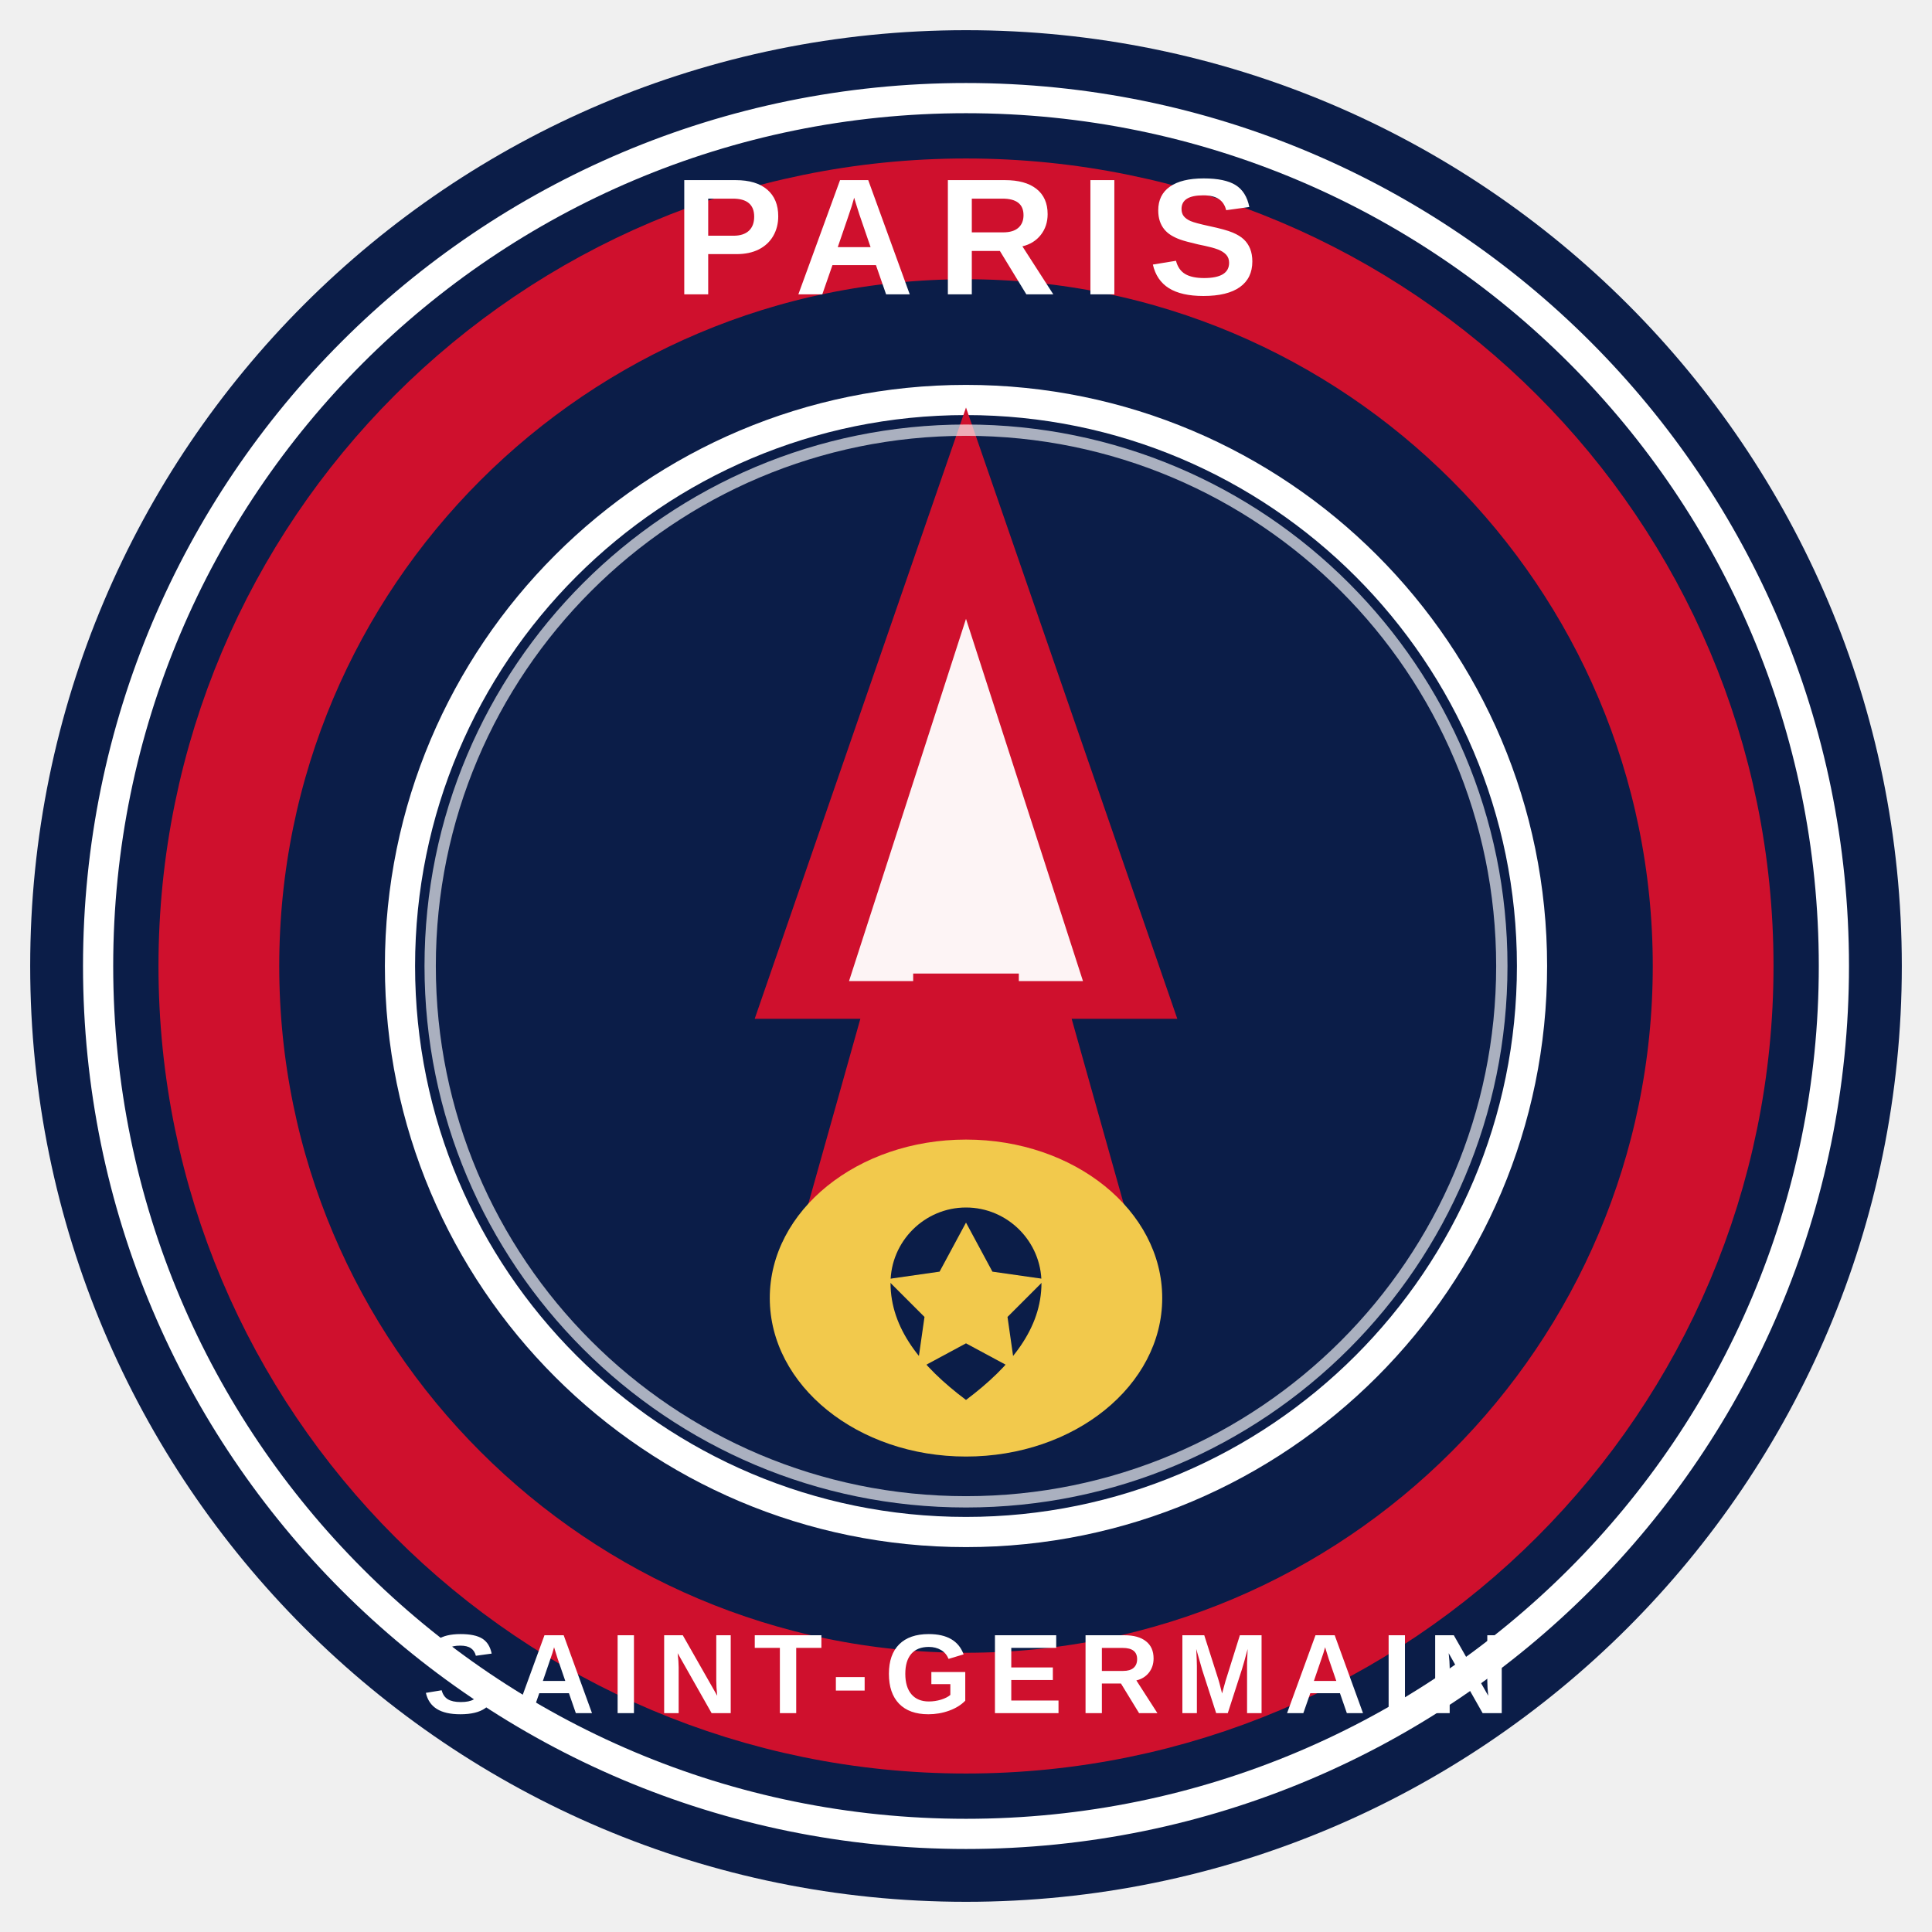
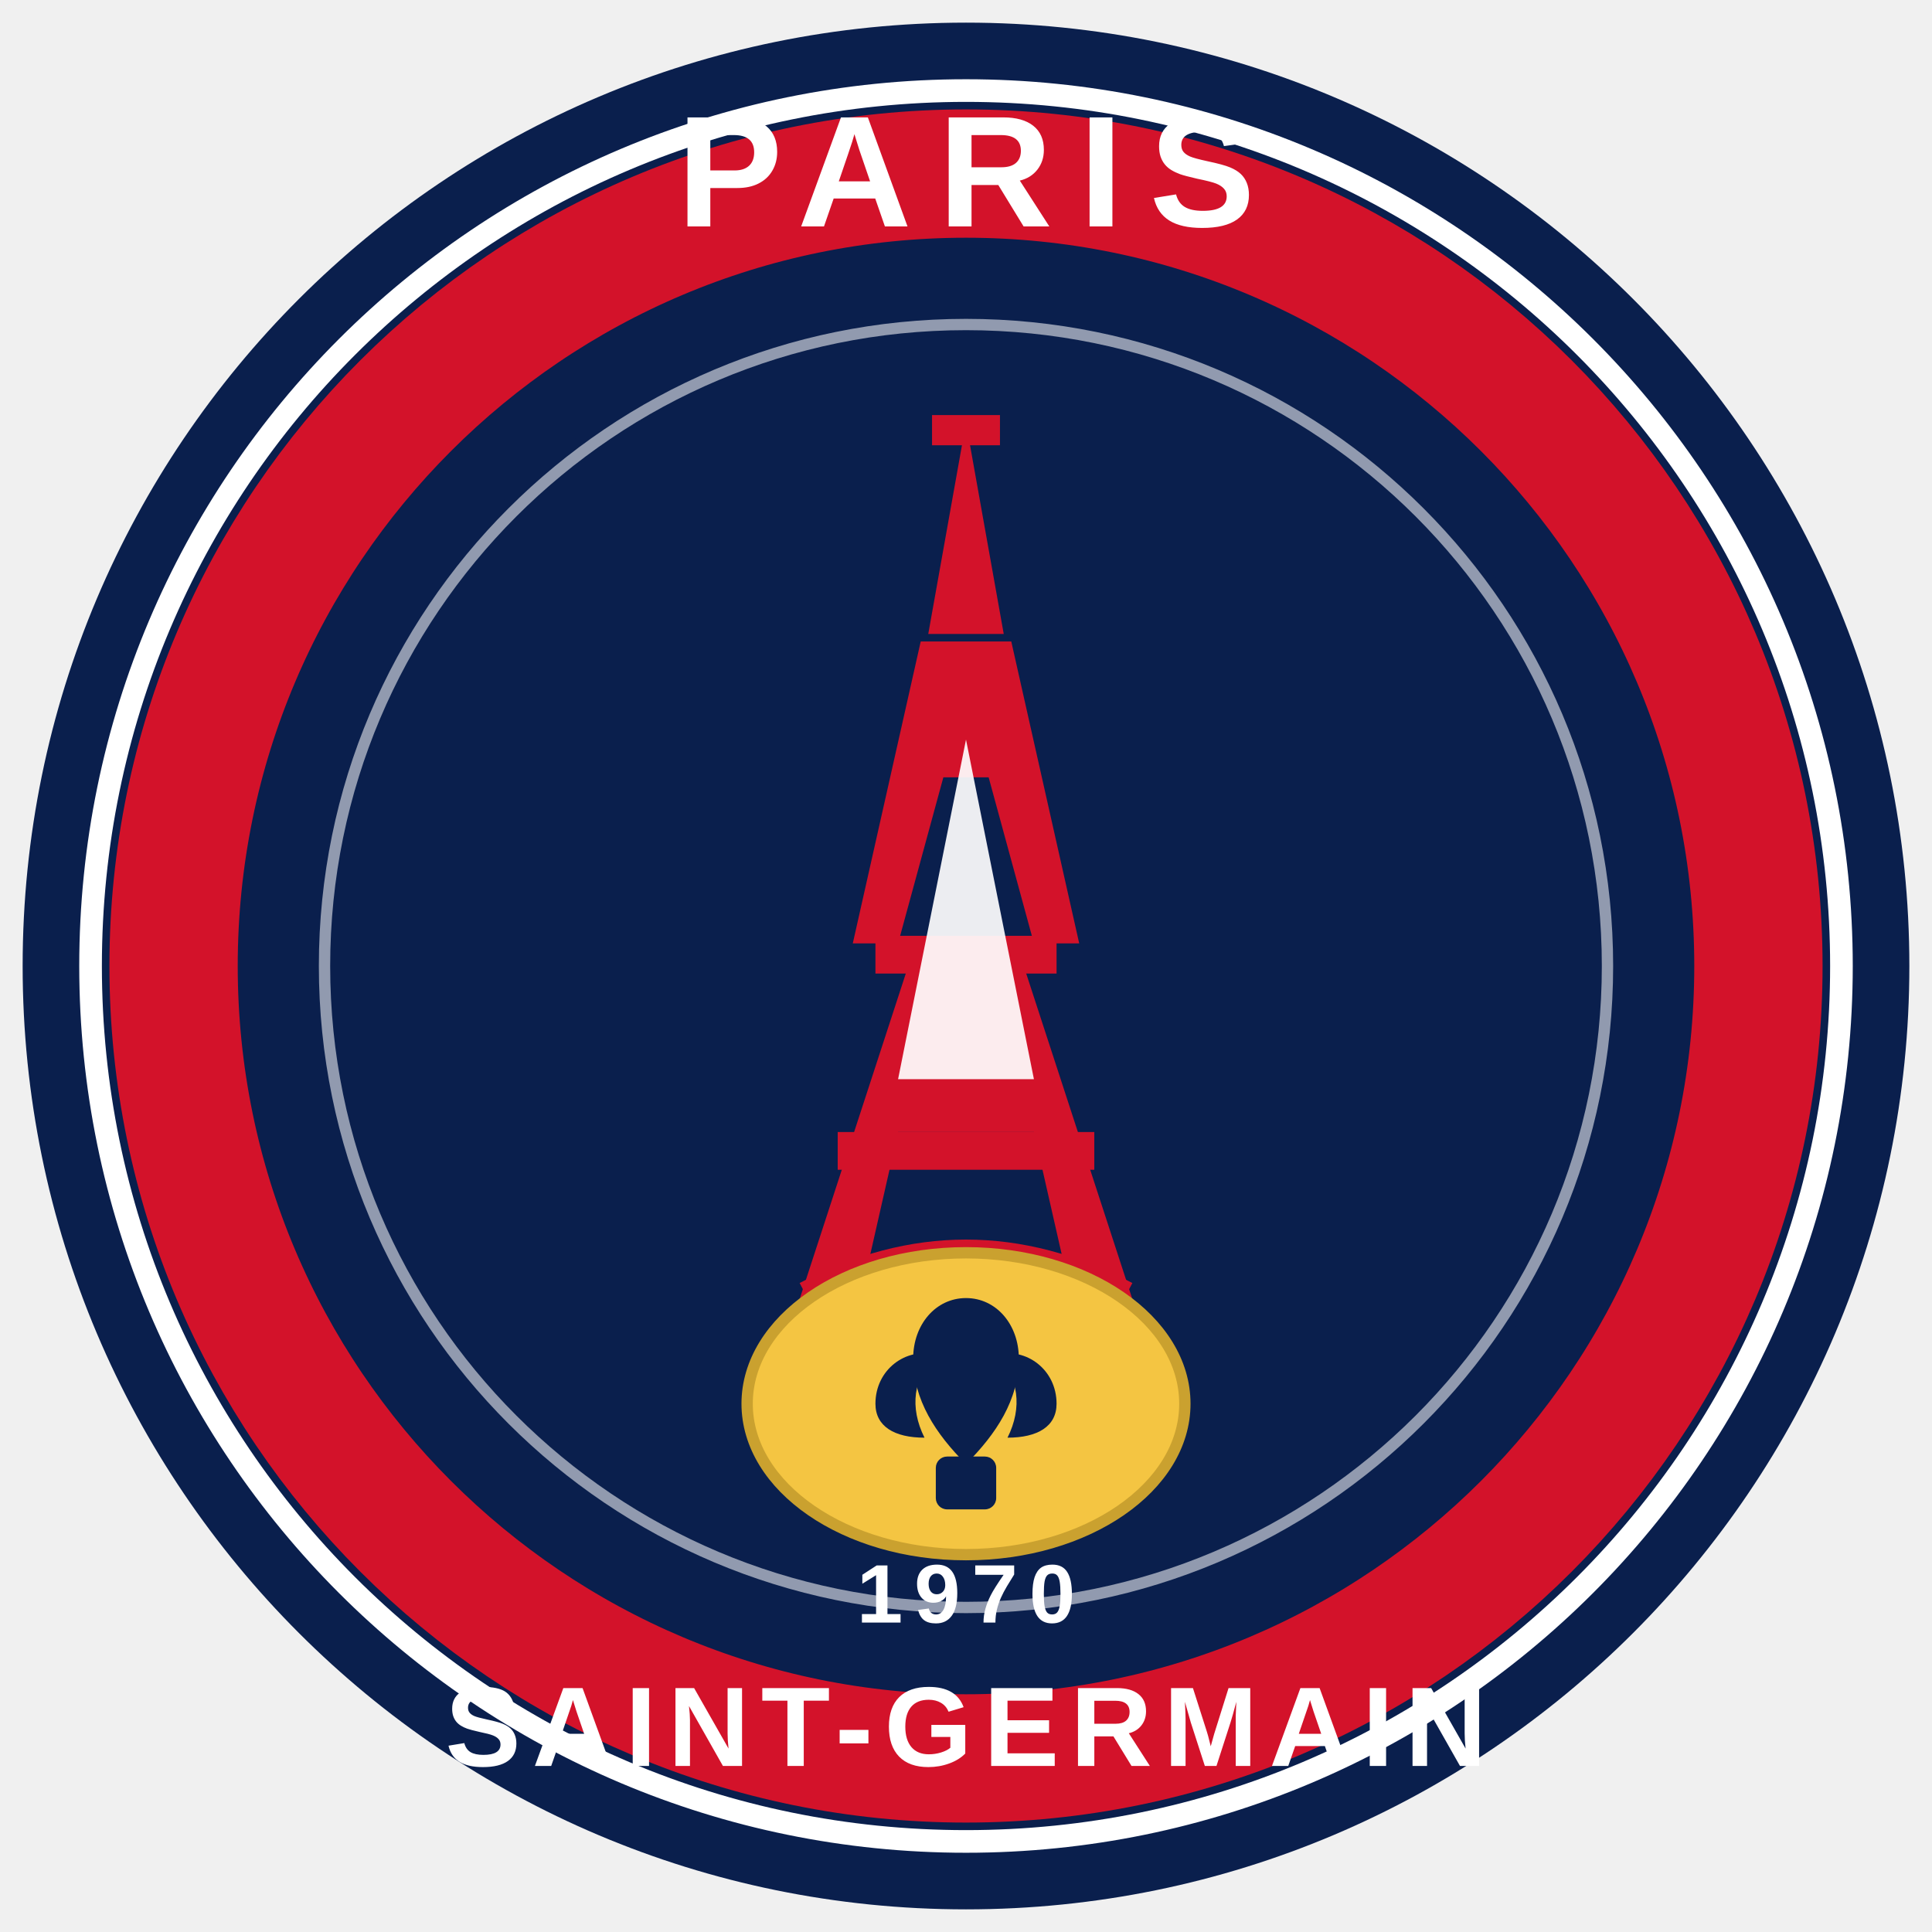
<svg xmlns="http://www.w3.org/2000/svg" viewBox="0 0 512 512" role="img" aria-labelledby="title desc">
-   <circle cx="256" cy="256" r="248" fill="#0b1d48" />
-   <circle cx="256" cy="256" r="230" fill="none" stroke="#ffffff" stroke-width="8" />
-   <circle cx="256" cy="256" r="198" fill="none" stroke="#cf102d" stroke-width="32" />
-   <circle cx="256" cy="256" r="150" fill="#0b1d48" stroke="#ffffff" stroke-width="8" />
-   <text x="256" y="78" text-anchor="middle" font-family="Arial, Helvetica, sans-serif" font-size="44" font-weight="700" fill="#ffffff" letter-spacing="6">PARIS</text>
-   <text x="256" y="454" text-anchor="middle" font-family="Arial, Helvetica, sans-serif" font-size="30" font-weight="700" fill="#ffffff" letter-spacing="4">SAINT-GERMAIN</text>
-   <path fill="#cf102d" d="M256 108L312 270H284L302 334H210L228 270H200L256 108z" />
-   <path fill="#ffffff" opacity="0.95" d="M256 164L287 260H225L256 164z" />
-   <rect x="242" y="258" width="28" height="20" fill="#cf102d" />
-   <ellipse cx="256" cy="344" rx="52" ry="42" fill="#f2c94c" />
-   <path fill="#0b1d48" d="M256 320c11 0 20 9 20 20 0 12-8 22-20 31-12-9-20-19-20-31 0-11 9-20 20-20z" />
-   <path fill="#f2c94c" d="M256 324l7 13 14 2-10 10 2 14-13-7-13 7 2-14-10-10 14-2z" />
-   <circle cx="256" cy="256" r="142" fill="none" stroke="#ffffff" stroke-width="3" opacity="0.65" />
+   <circle cx="256" cy="256" r="250" fill="#0a1f4d" />
+   <circle cx="256" cy="256" r="232" fill="none" stroke="#ffffff" stroke-width="6" />
+   <circle cx="256" cy="256" r="210" fill="none" stroke="#d3122a" stroke-width="34" />
+   <circle cx="256" cy="256" r="174" fill="#0a1f4d" />
+   <circle cx="256" cy="256" r="170" fill="none" stroke="#ffffff" stroke-width="3" opacity="0.55" />
+   <text x="256" y="60" text-anchor="middle" font-family="Arial Black, Arial, Helvetica, sans-serif" font-size="42" font-weight="800" fill="#ffffff" letter-spacing="7">PARIS</text>
+   <text x="256" y="468" text-anchor="middle" font-family="Arial Black, Arial, Helvetica, sans-serif" font-size="30" font-weight="800" fill="#ffffff" letter-spacing="3">SAINT-GERMAIN</text>
+   <g fill="#d3122a">
+     <path d="M256 112              L246 168 L266 168 Z" />
+     <path d="M244 170 L268 170 L286 250 L274 250 L262 206 256 206 256 206 250 206 238 250 226 250 Z" />
+     <path d="M270 252 L300 344 L284 344 L274 300 256 300 238 300 228 344 212 344 242 252 Z" />
+     <rect x="247" y="110" width="18" height="8" />
+     <rect x="232" y="248" width="48" height="10" />
+     <rect x="222" y="300" width="68" height="10" />
+   </g>
+   <path fill="#ffffff" opacity="0.92" d="M256 196 L274 286 H238 Z" />
+   <path d="M214 344 Q256 322 298 344" fill="none" stroke="#d3122a" stroke-width="9" />
+   <ellipse cx="256" cy="372" rx="58" ry="40" fill="#f4c542" />
+   <ellipse cx="256" cy="372" rx="58" ry="40" fill="none" stroke="#caa12f" stroke-width="3" />
+   <g fill="#0a1f4d">
+     <path d="M256 344c8 0 14 7 14 16 0 11-6 20-14 28-8-8-14-17-14-28 0-9 6-16 14-16z" />
+     <path d="M232 372c0-9 8-15 16-13-6 6-7 14-3 22-8 0-13-3-13-9z" />
+     <path d="M280 372c0-9-8-15-16-13 6 6 7 14 3 22 8 0 13-3 13-9z" />
+     <rect x="248" y="386" width="16" height="14" rx="3" />
+   </g>
+   <text x="256" y="430" text-anchor="middle" font-family="Arial, Helvetica, sans-serif" font-size="22" font-weight="700" fill="#ffffff" letter-spacing="3">1970</text>
</svg>
